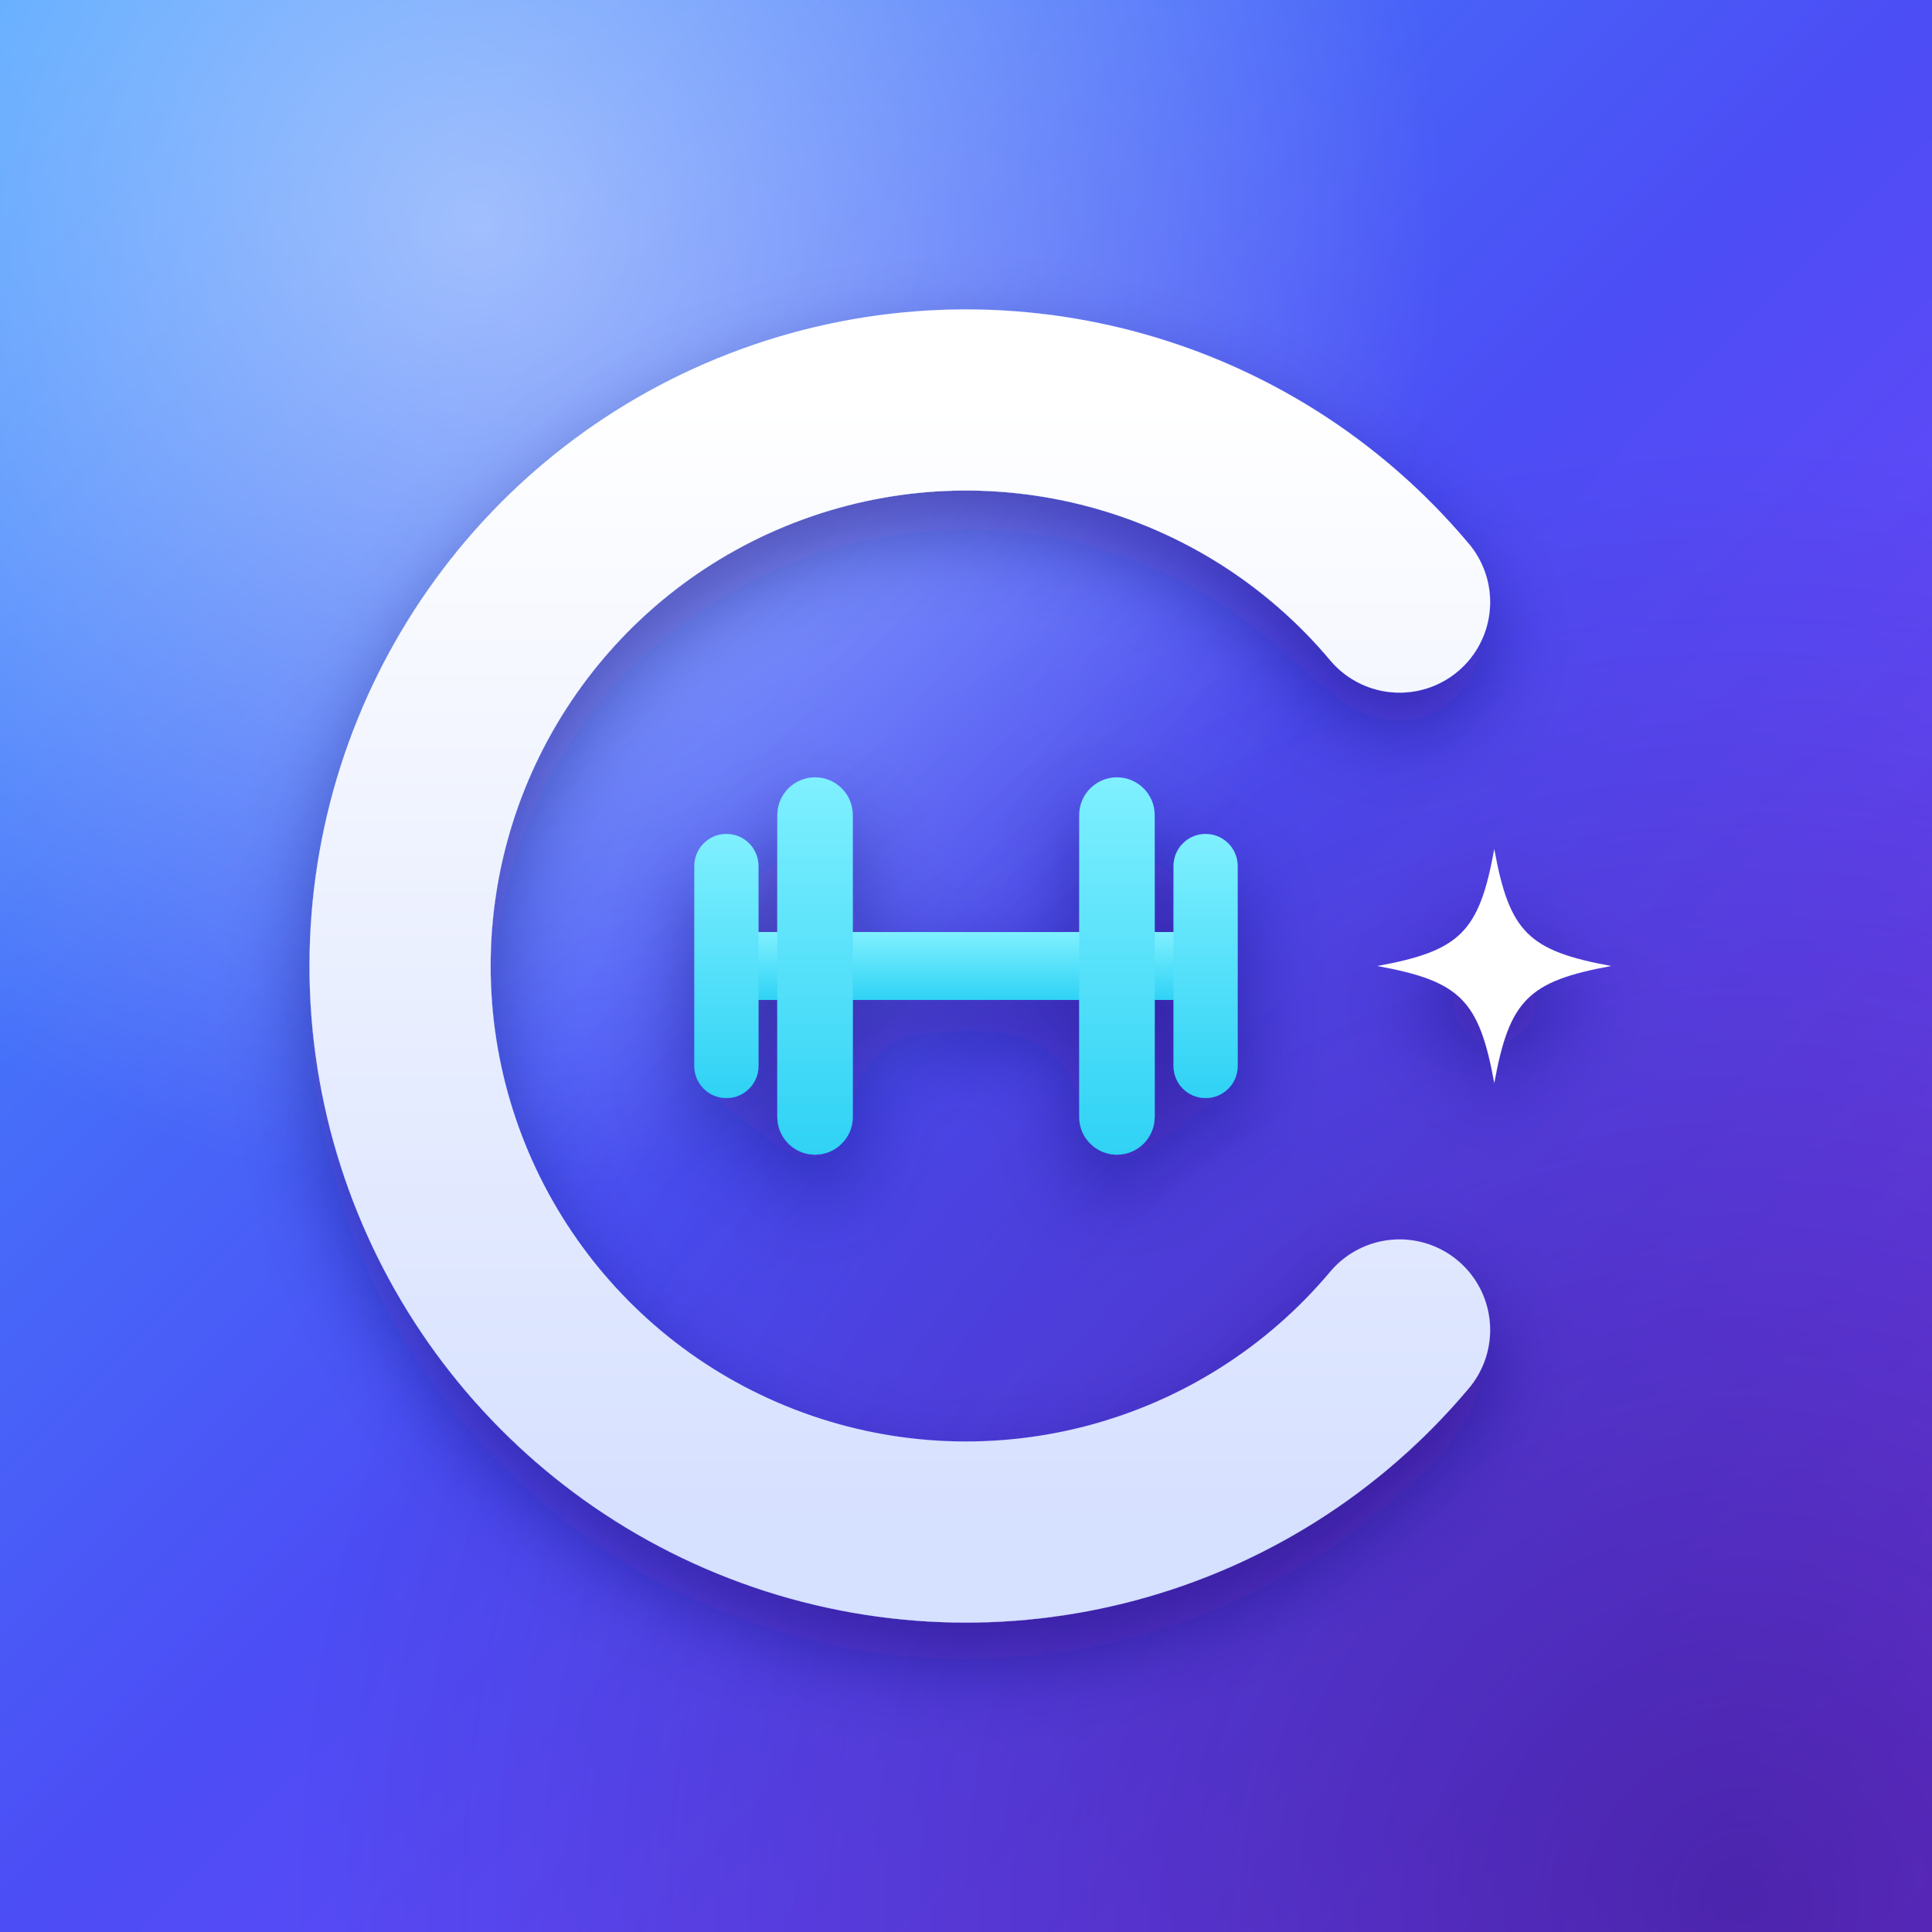
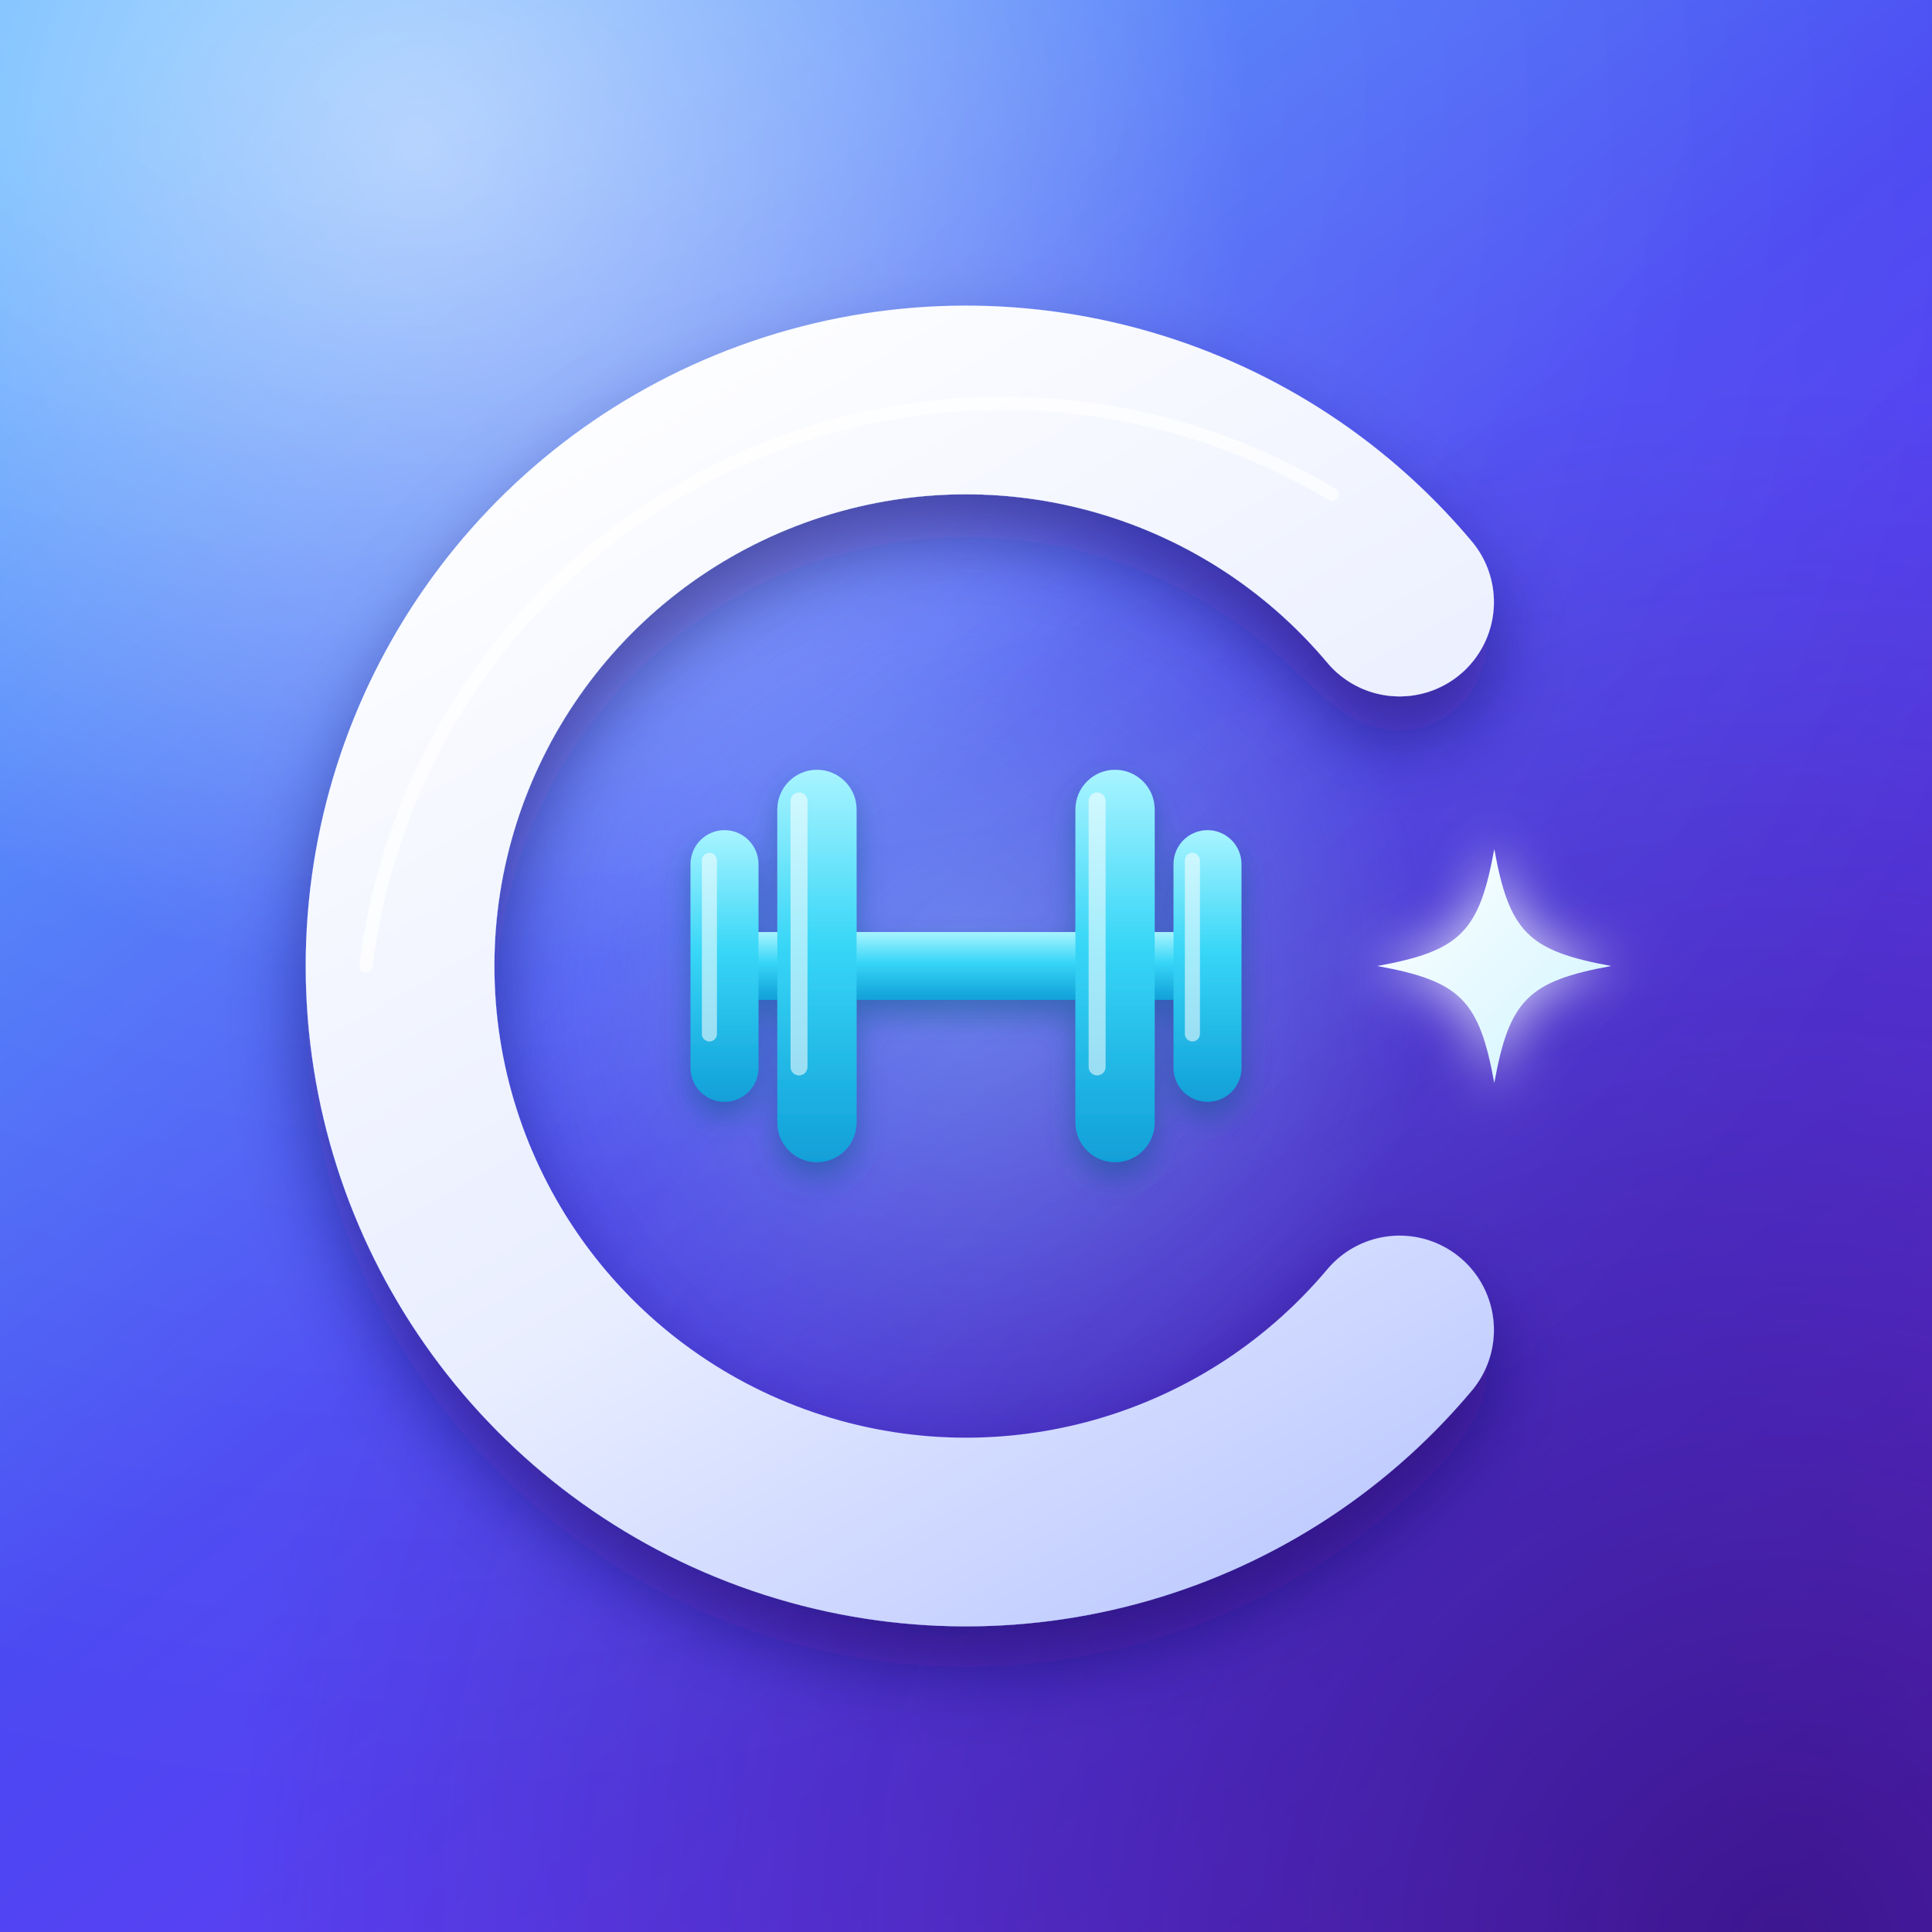
<svg xmlns="http://www.w3.org/2000/svg" viewBox="0 0 1024 1024" width="1024" height="1024">
  <defs>
-     <linearGradient id="bg" x1="0" y1="0" x2="1" y2="1">
-       <stop offset="0" stop-color="#3D9BFF" />
-       <stop offset=".5" stop-color="#4C4DF5" />
-       <stop offset="1" stop-color="#8A3FFC" />
+     <linearGradient id="bg" x1=".1" y1="0" x2=".9" y2="1">
+       <stop offset="0" stop-color="#46A6FF" />
+       <stop offset=".48" stop-color="#4A48F2" />
+       <stop offset="1" stop-color="#7B2FF0" />
    </linearGradient>
-     <radialGradient id="gl" cx=".25" cy=".12" r=".9">
-       <stop offset="0" stop-color="#fff" stop-opacity=".5" />
-       <stop offset=".55" stop-color="#fff" stop-opacity="0" />
+     <radialGradient id="gl" cx=".22" cy=".08" r=".85">
+       <stop offset="0" stop-color="#fff" stop-opacity=".55" />
+       <stop offset=".5" stop-color="#fff" stop-opacity=".08" />
+       <stop offset="1" stop-color="#fff" stop-opacity="0" />
    </radialGradient>
-     <radialGradient id="dp" cx=".9" cy=".98" r=".75">
-       <stop offset="0" stop-color="#14085E" stop-opacity=".5" />
-       <stop offset="1" stop-color="#14085E" stop-opacity="0" />
+     <radialGradient id="dp" cx=".92" cy="1" r=".8">
+       <stop offset="0" stop-color="#12064F" stop-opacity=".6" />
+       <stop offset="1" stop-color="#12064F" stop-opacity="0" />
    </radialGradient>
-     <linearGradient id="ring" x1="0" y1="0" x2="0" y2="1">
+     <radialGradient id="halo" cx=".5" cy=".5" r=".5">
+       <stop offset="0" stop-color="#9CE7FF" stop-opacity=".35" />
+       <stop offset="1" stop-color="#9CE7FF" stop-opacity="0" />
+     </radialGradient>
+     <linearGradient id="ring" gradientUnits="userSpaceOnUse" x1="260" y1="200" x2="640" y2="860">
+       <stop offset="0" stop-color="#FFFFFF" />
+       <stop offset=".6" stop-color="#E9EEFF" />
+       <stop offset="1" stop-color="#BFCBFF" />
+     </linearGradient>
+     <linearGradient id="ringHi" x1="0" y1="0" x2="0" y2="1">
+       <stop offset="0" stop-color="#fff" stop-opacity=".95" />
+       <stop offset=".5" stop-color="#fff" stop-opacity="0" />
+     </linearGradient>
+     <linearGradient id="steel" x1="0" y1="0" x2="0" y2="1">
+       <stop offset="0" stop-color="#A8F4FF" />
+       <stop offset=".45" stop-color="#37D6F7" />
+       <stop offset="1" stop-color="#119FD8" />
+     </linearGradient>
+     <linearGradient id="spark" x1="0" y1="0" x2="1" y2="1">
      <stop offset="0" stop-color="#fff" />
-       <stop offset="1" stop-color="#D6E0FF" />
+       <stop offset="1" stop-color="#CFF4FF" />
    </linearGradient>
-     <linearGradient id="db" x1="0" y1="0" x2="0" y2="1">
-       <stop offset="0" stop-color="#7FF0FF" />
-       <stop offset="1" stop-color="#2FD2F5" />
-     </linearGradient>
-     <filter id="sh" x="-30%" y="-30%" width="160%" height="160%">
-       <feDropShadow dx="0" dy="20" stdDeviation="22" flood-color="#150A66" flood-opacity=".45" />
+     <filter id="sh" x="-30%" y="-30%" width="160%" height="170%">
+       <feDropShadow dx="0" dy="22" stdDeviation="20" flood-color="#0F0552" flood-opacity=".5" />
+     </filter>
+     <filter id="sh2" x="-30%" y="-30%" width="160%" height="170%">
+       <feDropShadow dx="0" dy="8" stdDeviation="8" flood-color="#06527A" flood-opacity=".45" />
+     </filter>
+     <filter id="gw" x="-60%" y="-60%" width="220%" height="220%">
+       <feGaussianBlur stdDeviation="14" />
    </filter>
  </defs>
  <rect width="1024" height="1024" fill="url(#bg)" />
  <rect width="1024" height="1024" fill="url(#dp)" />
  <rect width="1024" height="1024" fill="url(#gl)" />
+   <circle cx="512" cy="512" r="250" fill="url(#halo)" />
  <g filter="url(#sh)">
-     <path d="M741.8 319.1A300 300 0 1 0 741.8 704.9" fill="none" stroke="url(#ring)" stroke-width="96" stroke-linecap="round" />
-     <g fill="url(#db)">
-       <rect x="372" y="494" width="280" height="36" rx="18" />
-       <rect x="412" y="412" width="40" height="200" rx="20" />
-       <rect x="572" y="412" width="40" height="200" rx="20" />
-       <rect x="368" y="442" width="34" height="140" rx="17" />
-       <rect x="622" y="442" width="34" height="140" rx="17" />
+     <path d="M741.8 319.1A300 300 0 1 0 741.8 704.9" fill="none" stroke="url(#ring)" stroke-width="100" stroke-linecap="round" />
+   </g>
+   <path d="M741.8 319.1A300 300 0 1 0 741.8 704.9" fill="none" stroke="url(#ringHi)" stroke-width="22" stroke-linecap="round" transform="translate(0 -30) scale(1 1)" opacity=".0" />
+   <path d="M712 262A340 340 0 0 0 200 512" fill="none" stroke="#fff" stroke-opacity=".7" stroke-width="7" stroke-linecap="round" transform="translate(-6 0)" />
+   <g filter="url(#sh2)">
+     <rect x="372" y="494" width="280" height="36" rx="18" fill="url(#steel)" />
+     <g fill="url(#steel)">
+       <rect x="412" y="408" width="42" height="208" rx="21" />
+       <rect x="570" y="408" width="42" height="208" rx="21" />
+       <rect x="366" y="440" width="36" height="144" rx="18" />
+       <rect x="622" y="440" width="36" height="144" rx="18" />
    </g>
-     <path transform="translate(792 512)" fill="#fff" d="M0-62C8-18 18-8 62 0C18 8 8 18 0 62C-8 18-18 8-62 0C-18-8-8-18 0-62Z" />
+     <g fill="#fff" fill-opacity=".55">
+       <rect x="419" y="420" width="9" height="150" rx="4.5" />
+       <rect x="577" y="420" width="9" height="150" rx="4.5" />
+       <rect x="372" y="452" width="8" height="100" rx="4" />
+       <rect x="628" y="452" width="8" height="100" rx="4" />
+     </g>
  </g>
+   <g transform="translate(792 512)">
+     <path filter="url(#gw)" fill="#fff" opacity=".7" d="M0-70C9-20 20-9 70 0C20 9 9 20 0 70C-9 20-20 9-70 0C-20-9-9-20 0-70Z" />
+     <path fill="url(#spark)" d="M0-62C8-18 18-8 62 0C18 8 8 18 0 62C-8 18-18 8-62 0C-18-8-8-18 0-62Z" />
+   </g>
+   <rect width="1024" height="520" fill="url(#gl)" opacity=".25" />
</svg>
